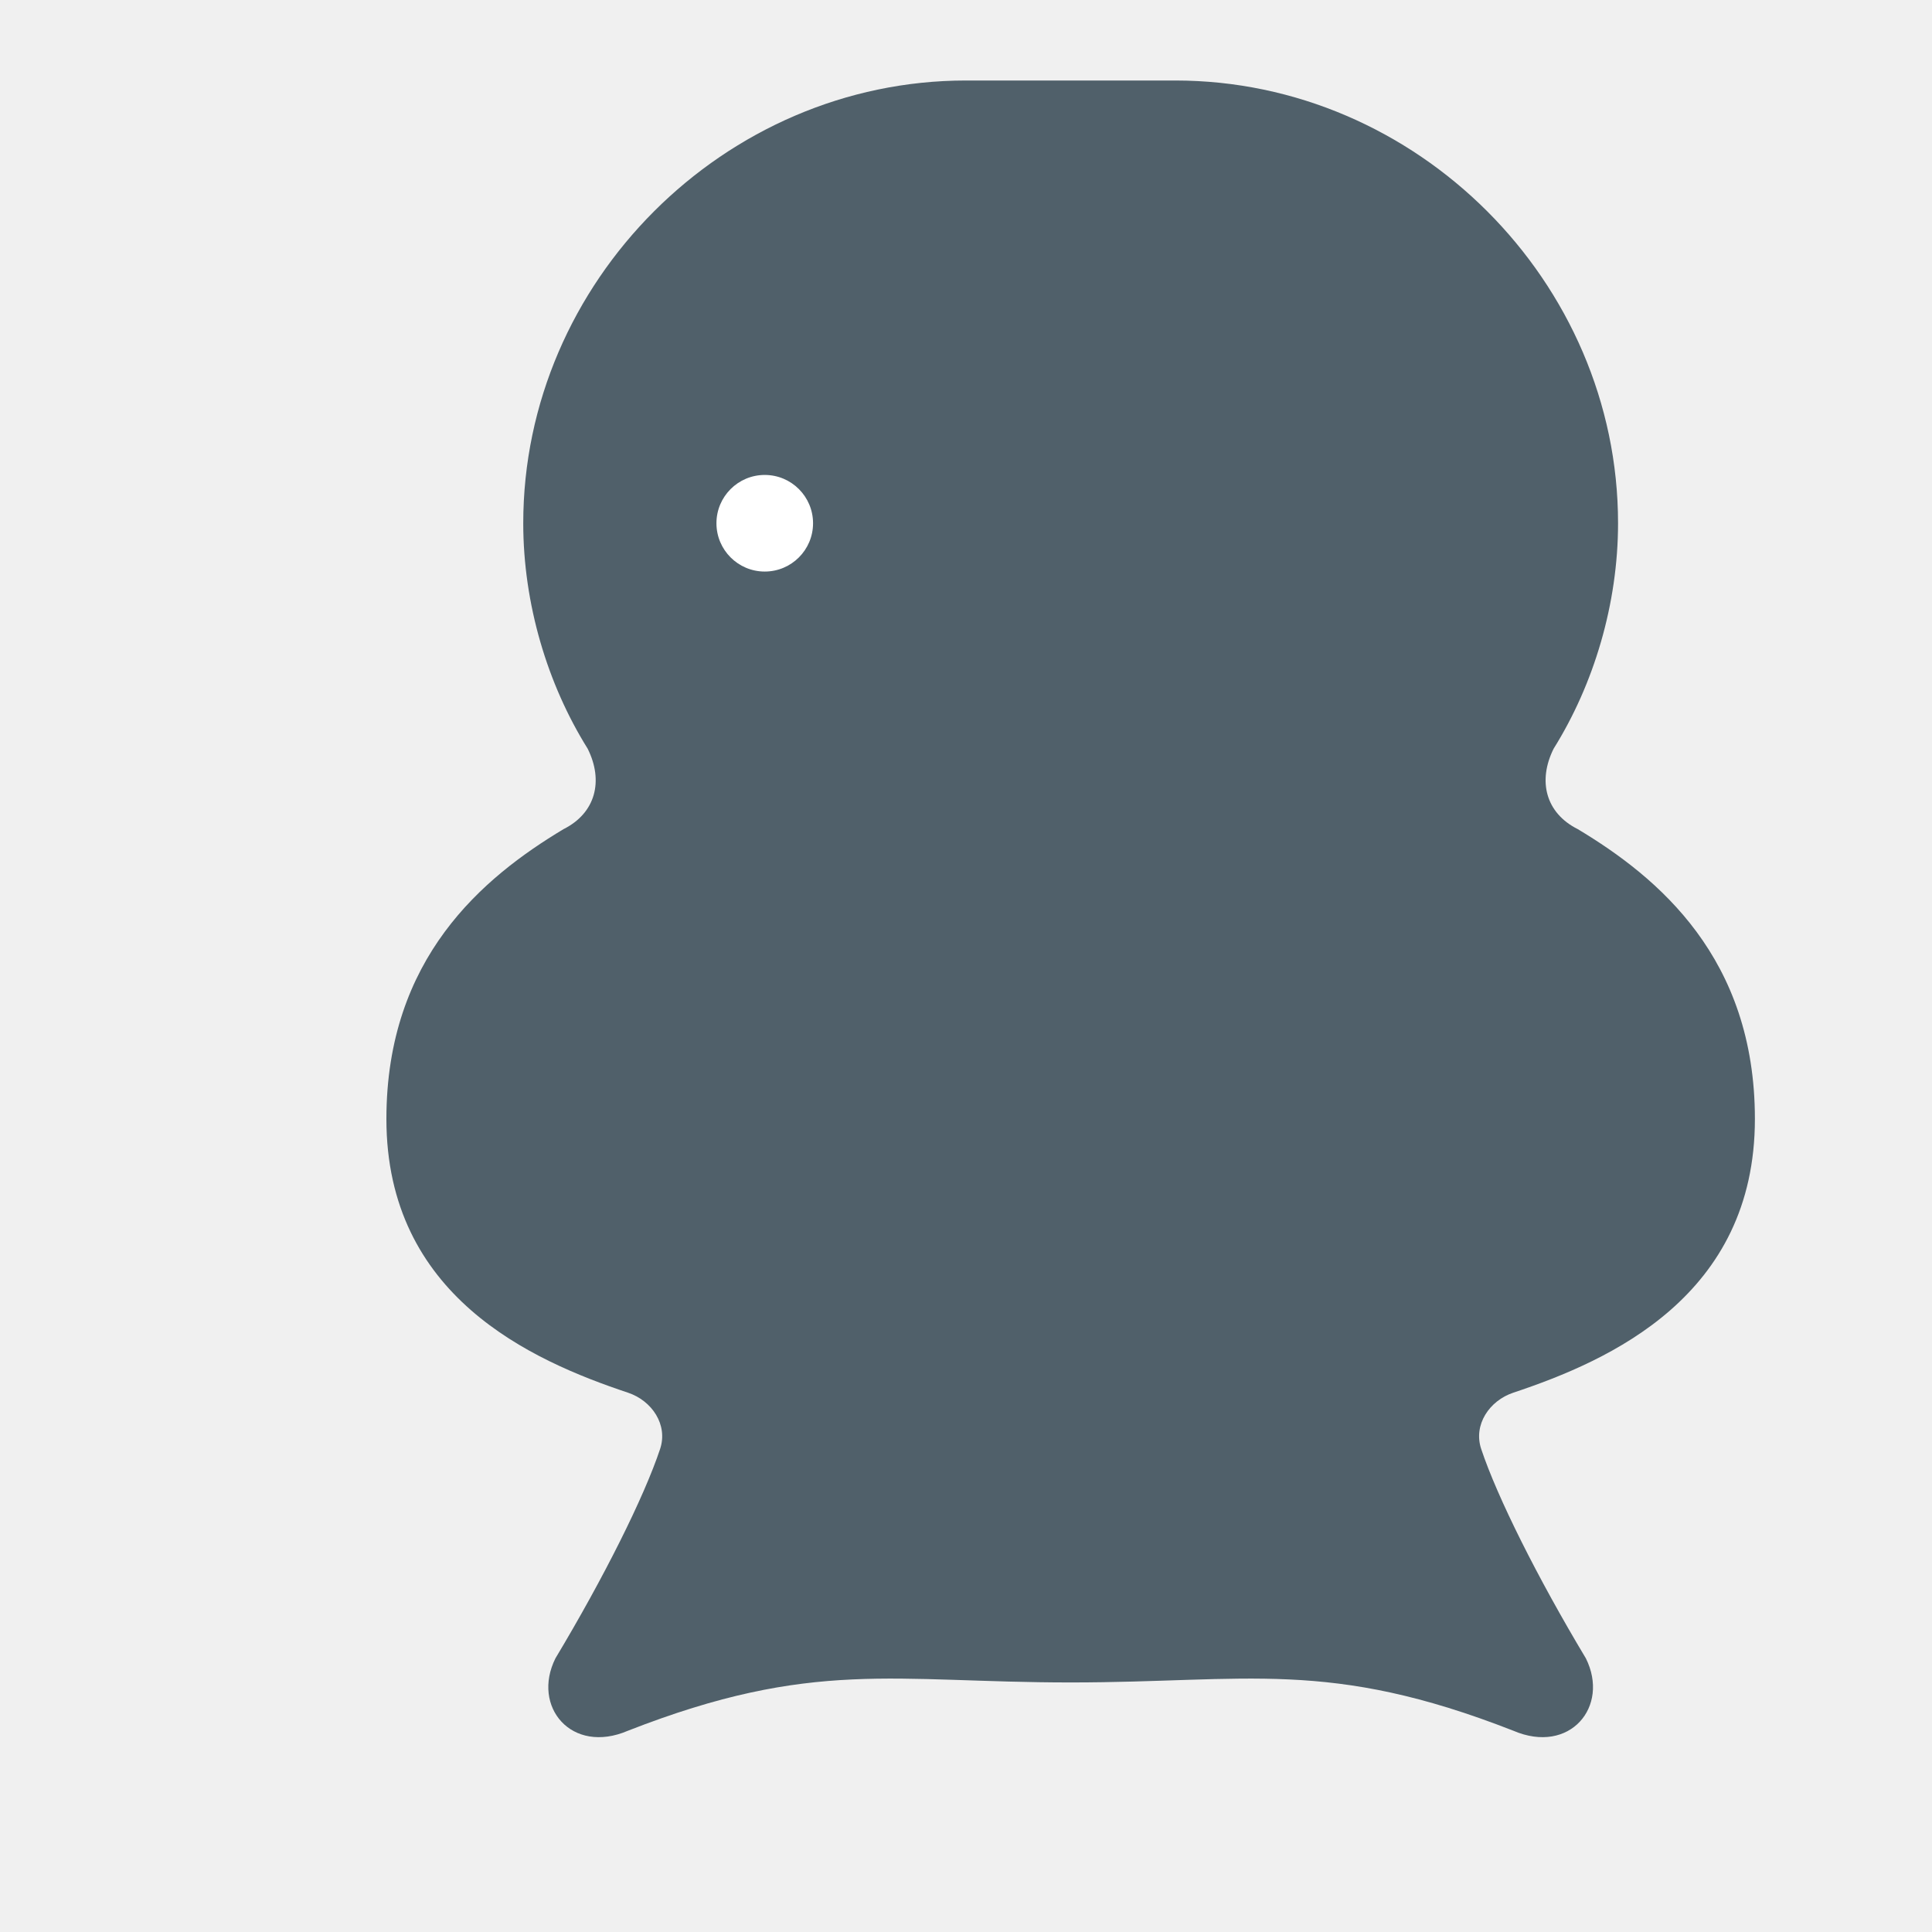
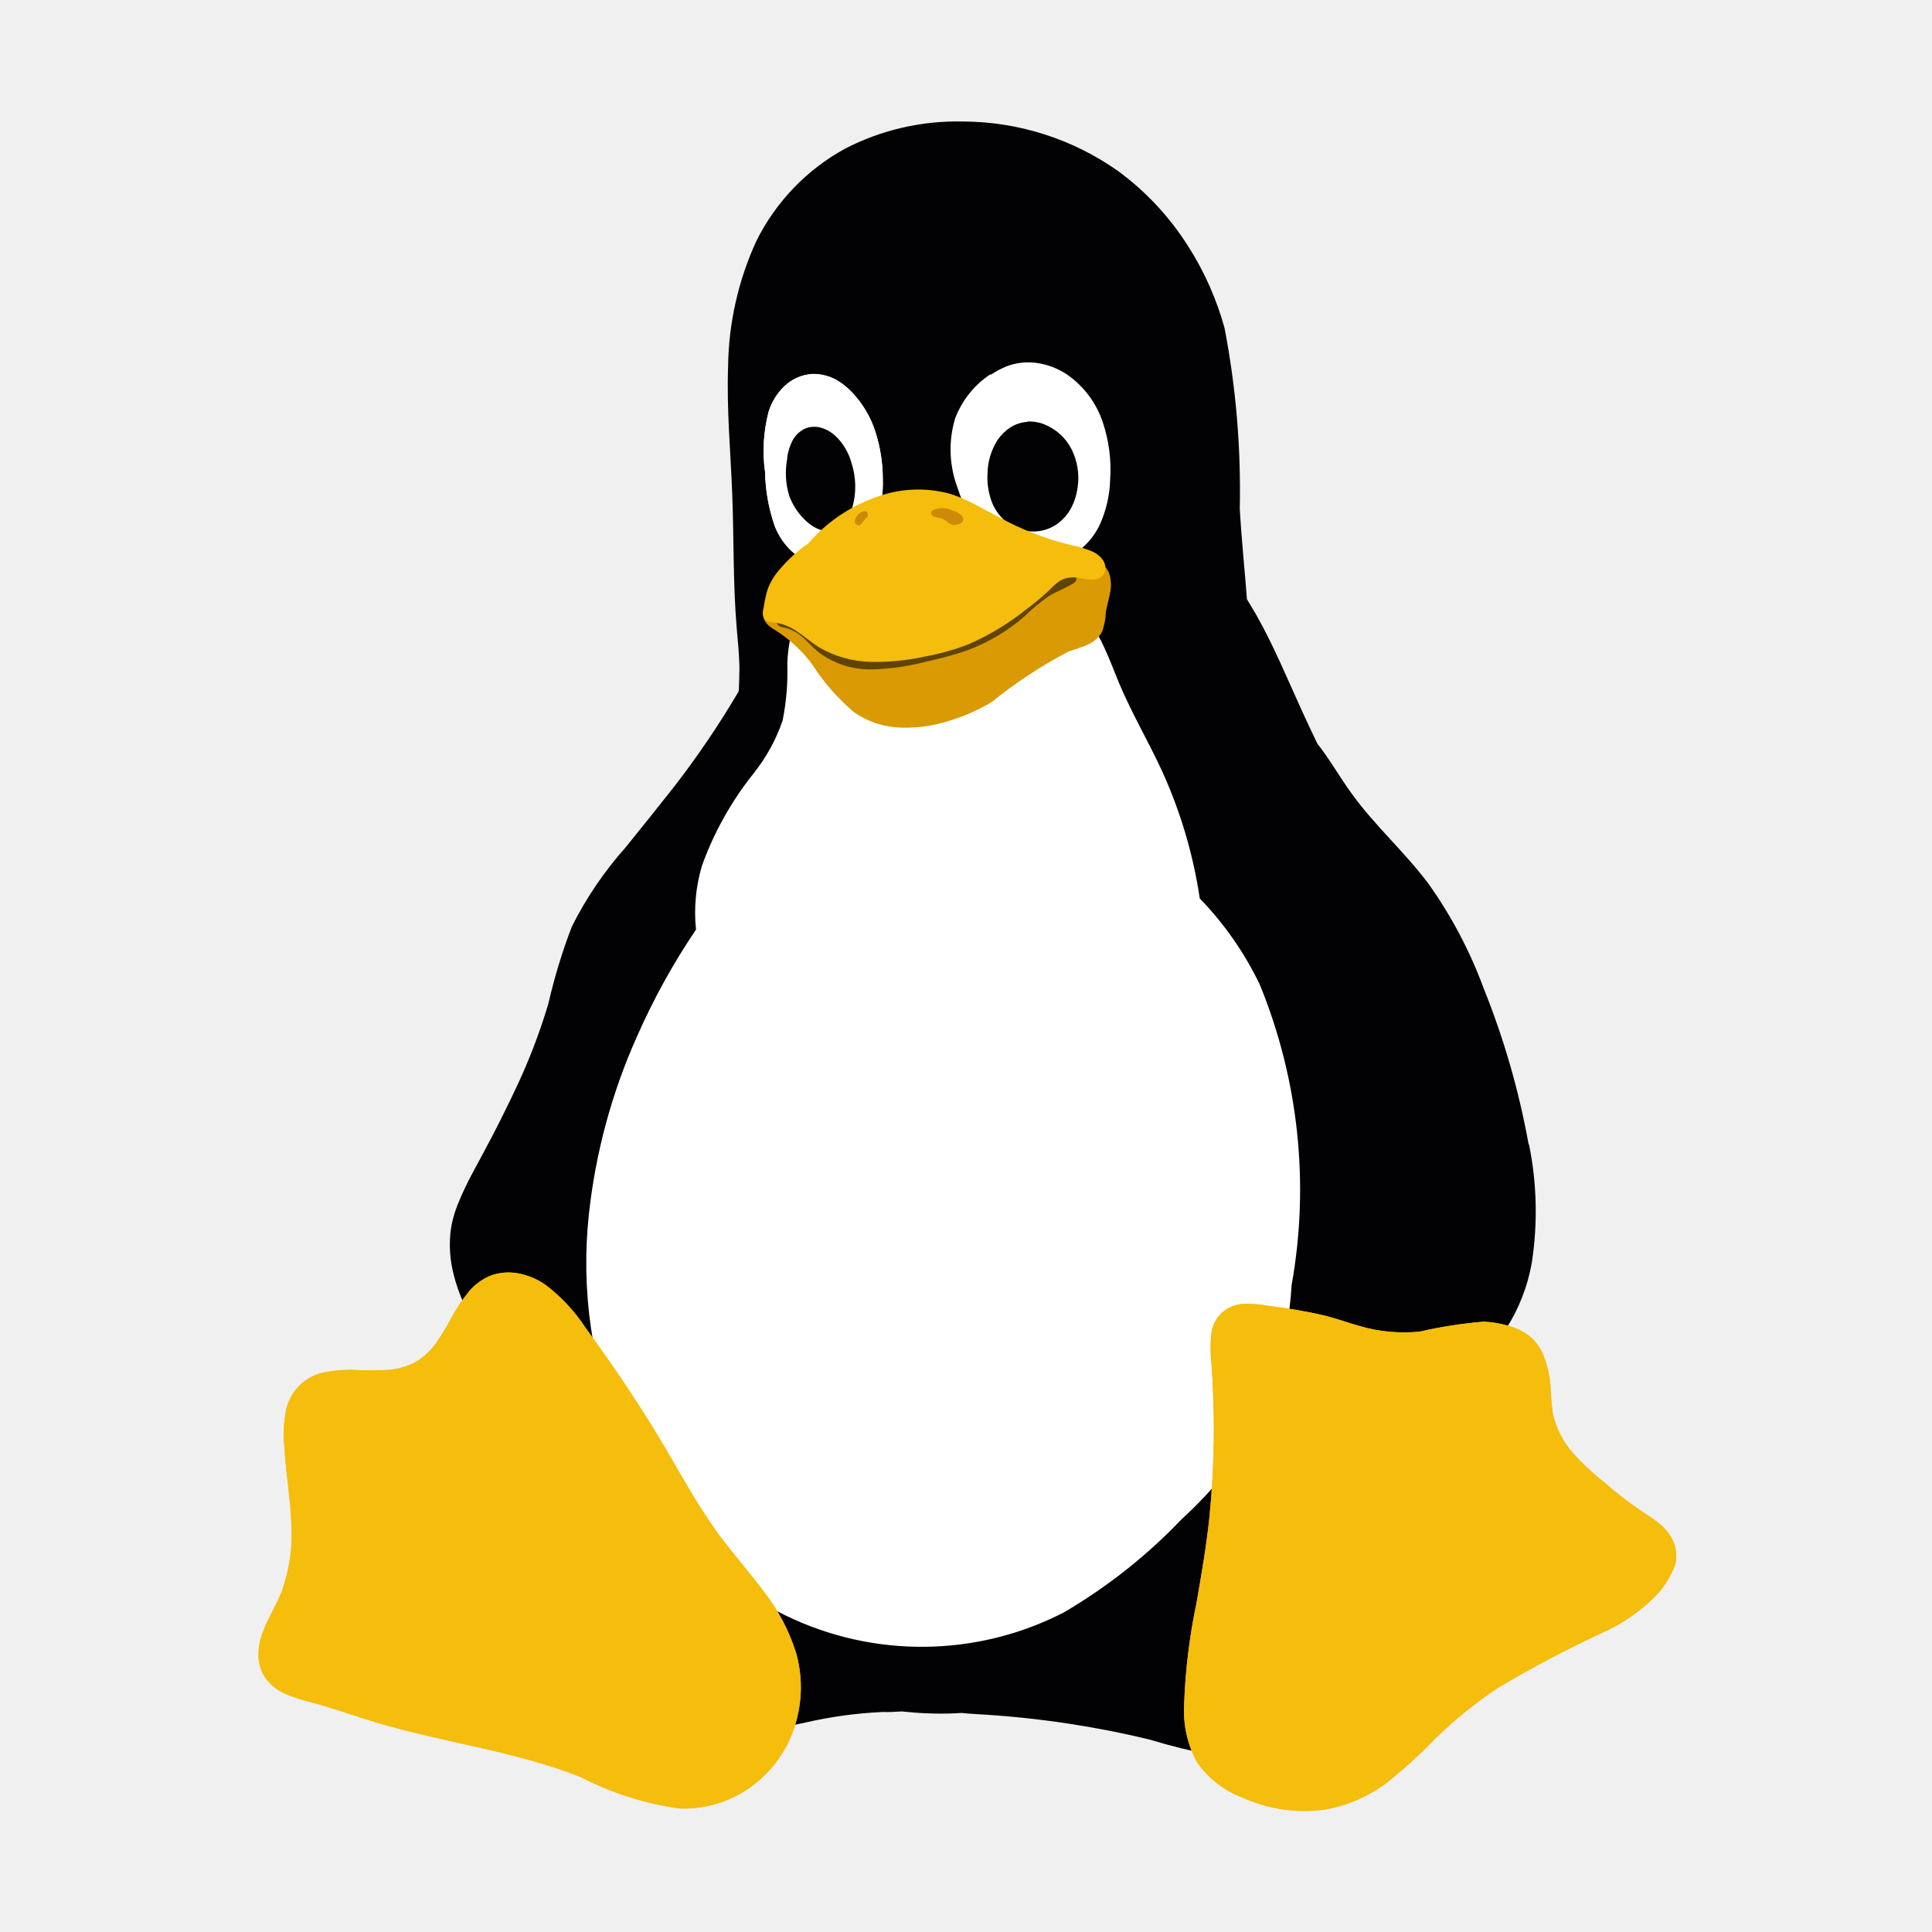
- <svg xmlns="http://www.w3.org/2000/svg" viewBox="0 0 240 240" width="24" height="24" aria-hidden="true">
-   <g fill="#50606A">
-     <path d="M120 10c-30 0-55 25-55 55 0 10 3 20 8 28 2 4 1 8-3 10-10 6-22 16-22 36 0 22 18 30 30 34 3 1 5 4 4 7-2 6-7 16-13 26-3 6 2 12 9 9 23-9 33-6 55-6s32-3 55 6c7 3 12-3 9-9-6-10-11-20-13-26-1-3 1-6 4-7 12-4 30-12 30-34 0-20-12-30-22-36-4-2-5-6-3-10 5-8 8-18 8-28 0-30-25-55-55-55z" />
-     <circle cx="95" cy="65" r="6" fill="#fff" />
-   </g>
+ <svg xmlns="http://www.w3.org/2000/svg" t="1764225145521" class="icon" viewBox="0 0 1024 1024" version="1.1" p-id="1607" width="200" height="200">
+   <path d="M525.2 198.3c-8.6 5.6-15.2 13.8-18.9 23.4-3.8 12.4-3.2 25.6 1.5 37.7 3.9 12.7 11.7 23.8 22.2 31.8 5.4 3.8 11.6 6.2 18.2 7 6.6 0.8 13.2-0.3 19.1-3.3 7-3.9 12.6-10 15.9-17.3 3.2-7.4 5-15.3 5.2-23.3 0.7-10.2-0.6-20.4-3.8-30.1-3.5-10.6-10.3-19.7-19.5-25.9-4.7-3-9.9-5-15.4-5.8-5.5-0.8-11.1-0.2-16.3 1.8-2.9 1.2-5.7 2.7-8.3 4.5" fill="#FFFFFF" p-id="1608" />
+   <path d="M810.2 606.5c-5.1-28.3-13.1-56-23.8-82.6-7.3-19.8-17.2-38.6-29.5-55.8-12.4-16.5-28.1-30.4-40.2-47.1-6.4-8.7-11.8-18.4-18.5-26.9-2.7-5.6-5.3-11.2-7.9-16.8-8-17.5-15.3-35.4-24.8-52-1.5-2.6-3.1-5.2-4.6-7.7-1.2-16-2.9-32-3.8-48 0.7-32.1-2-64.3-8.1-95.9-4.2-15.1-10.6-29.6-19-42.8-9.8-15.6-22.4-29.2-37.2-40.1-24.1-17.1-52.9-26.3-82.4-26.4-21.7-0.5-43.2 4.4-62.5 14.4-20.3 11.1-36.7 28.2-47 48.9-9.6 20.9-14.7 43.5-15 66.5-0.8 22.6 1.3 45 2.2 67.6 0.9 23.4 0.4 46.9 2.3 70.3 0.6 7.5 1.5 15 1.5 22.6 0 3.8-0.2 7.6-0.3 11.3l-0.3 0.8c-10.2 17.3-21.5 34-33.8 49.9-8.6 10.9-17.2 21.7-25.9 32.4-11.3 12.7-20.9 26.8-28.5 42-5.1 13.2-9.2 26.8-12.4 40.6l-0.3 1.1c-4.8 15.9-10.8 31.3-18 46.2-0.7 1.4-1.4 2.9-2 4.2-4.3 8.9-8.8 17.8-13.5 26.5l-5.4 10.1c-3.4 6.1-6.4 12.4-9 18.8-1.5 3.9-2.7 7.9-3.4 12-1.3 8.7-0.7 17.5 1.6 25.9 0.5 2.1 1.2 4.2 1.9 6.3 2.2 6.2 4.8 12.3 7.9 18.1 1.4 2.7 2.9 5.3 4.3 8l1.3 1.9c1.4 2.5 2.9 5 4.4 7.4l0.2 0.3c1.7 2.8 3.6 5.5 5.4 8.2l0.3 0.4c1.9 2.6 3.8 5.3 5.8 7.9 7.4 28.9 21 55.8 39.7 79-2.9 5.1-5.5 10.1-8.4 15.1-10.2 14.8-18.6 30.7-25.1 47.4-2.7 8.6-3.4 17.7-1.9 26.6 1.4 9 6 17.1 13 23 4.7 3.6 10.1 6.1 15.8 7.3 5.7 1.2 11.6 1.8 17.5 1.5 22.2-1.7 44.2-6.1 65.4-12.9 12.8-3.4 25.6-6.4 38.6-9 13.5-3.1 27.2-5 41-5.6 3.4 0.1 6.8-0.1 10.1-0.3 9.4 1 18.8 1.4 28.3 1l3.5-0.2c2.4 0.3 4.9 0.4 7.4 0.6 16.6 0.9 33.1 2.6 49.5 5.1 14.4 2.2 28.8 5 43 8.5 21.9 6.6 44.4 11 67.3 12.9 6 0.3 12-0.2 18-1.4 5.9-1.2 11.5-3.8 16.3-7.4 7-5.8 11.6-13.9 13.1-22.9 1.5-8.9 0.8-18-1.9-26.6-6.6-16.7-15.1-32.6-25.5-47.3-3.6-6.1-7-12.4-10.6-18.5 15.5-17.3 29.2-36.3 40.7-56.5 7 0.4 13.9-0.4 20.6-2.6 17.5-5.9 32.7-17.3 43.3-32.5 3.2-4.5 5.7-9.5 7.2-14.8 6.9-10.7 11.6-22.7 13.8-35.3 3.2-20.8 2.7-42.1-1.5-62.7h-0.2z m0 0" fill="#020204" p-id="1609" />
+   <path d="M425.6 323.2c-3.1 4-5.3 8.7-6.4 13.6-1.1 4.9-1.8 10-1.9 15 0.3 10.1-0.5 20.2-2.5 30.1-3.5 10.3-8.8 19.8-15.6 28.3-11.7 14.7-20.9 31.2-27.2 48.8-3.2 10.9-4.3 22.3-3.1 33.7-12.1 17.9-22.6 36.9-31.3 56.7-13.4 29.9-22 61.8-25.5 94.4-4.3 40.1 1.6 80.6 17 117.8 11.3 26.8 28.5 50.8 50.3 70.1 11.2 9.7 23.5 17.9 36.7 24.4 46.7 22.8 101.4 22.3 147.6-1.4 23.1-13.5 44.2-30.2 62.6-49.5 11.9-10.8 22.5-22.9 31.8-36.1 15.5-26.9 24.6-57.1 26.5-88.1 9.6-53.6 3.7-108.8-16.9-159.2-8.1-16.8-18.8-32.2-31.8-45.6a252.5 252.5 0 0 0-20.2-68c-7.2-15.5-15.9-30.3-22.6-46.2-2.7-6.5-5.1-13.1-8.1-19.4-2.9-6.4-6.9-12.3-11.8-17.3-5.3-4.9-11.6-8.6-18.5-10.7-6.9-2.2-14-3.4-21.2-3.6-14.4-0.7-28.9 1.1-43.1 0.6-11.5-0.5-22.8-2.5-34.3-1.8-5.7 0.3-11.4 1.4-16.7 3.5-5.4 2.1-10.1 5.5-13.8 10m4.6-125.1c-5.4 0.4-10.5 2.7-14.4 6.4-3.9 3.7-6.8 8.4-8.4 13.5-2.7 10.4-3.4 21.3-1.9 32 0.2 9.7 1.9 19.4 5.1 28.6 1.8 4.5 4.4 8.7 7.8 12.2 3.4 3.5 7.7 6.1 12.4 7.3 4.5 1.1 9.2 0.9 13.5-0.5 4.3-1.4 8.3-3.8 11.5-7 4.7-4.8 8.1-10.7 9.8-17.1 1.7-6.4 2.5-13.1 2.3-19.8 0-8.3-1.3-16.6-3.8-24.6s-6.8-15.3-12.6-21.4c-2.8-2.9-6-5.4-9.6-7.2-3.7-1.7-7.7-2.6-11.7-2.4m95 0c-8.6 5.6-15.2 13.8-18.9 23.4-3.8 12.4-3.2 25.6 1.5 37.7 3.9 12.7 11.7 23.8 22.2 31.8 5.4 3.8 11.6 6.2 18.2 7 6.6 0.8 13.2-0.3 19.1-3.3 7-3.9 12.6-10 15.9-17.3 3.2-7.4 5-15.3 5.2-23.3 0.7-10.2-0.6-20.4-3.8-30.1-3.5-10.6-10.3-19.7-19.5-25.9-4.7-3-9.9-5-15.4-5.8-5.5-0.8-11.1-0.2-16.3 1.8-2.9 1.2-5.7 2.7-8.3 4.5" fill="#FFFFFF" p-id="1610" />
+   <path d="M544.5 223.6c-3.2 0.2-6.2 1.2-8.9 2.9s-5 4-6.8 6.6c-3.4 5.3-5.3 11.5-5.4 17.9-0.3 4.7 0.4 9.5 1.9 14s4.3 8.5 7.9 11.5c3.8 3.1 8.4 4.9 13.3 5.2 4.9 0.2 9.7-1.1 13.7-3.9 3.2-2.3 5.8-5.2 7.6-8.7 1.8-3.4 2.9-7.2 3.4-11 1-6.8-0.2-13.8-3.2-19.9-3.1-6.2-8.4-10.9-14.8-13.4-2.8-1.1-5.7-1.5-8.7-1.4" fill="#020204" p-id="1611" />
+   <path d="M430.2 198.3c-5.4 0.4-10.5 2.7-14.4 6.4-3.9 3.7-6.8 8.4-8.4 13.5-2.7 10.4-3.4 21.3-1.9 32 0.2 9.7 1.9 19.4 5.1 28.6 1.8 4.6 4.4 8.7 7.8 12.2 3.4 3.5 7.7 6.1 12.4 7.3 4.5 1.1 9.2 0.9 13.5-0.5 4.3-1.4 8.3-3.8 11.5-7 4.7-4.8 8.1-10.7 9.8-17.1 1.7-6.4 2.5-13.1 2.3-19.8 0-8.3-1.3-16.6-3.8-24.6s-6.8-15.3-12.6-21.4c-2.8-2.9-6-5.4-9.6-7.2-3.7-1.7-7.7-2.6-11.7-2.4" fill="#FFFFFF" p-id="1612" />
+   <path d="M417.3 242.8c-1.3 6.7-1 13.7 1.1 20.2 1.6 4.3 4 8.2 7.2 11.5 2 2.2 4.3 4.1 7 5.4 2.7 1.4 5.7 1.8 8.7 1.1 2.7-0.7 5-2.3 6.7-4.5 1.7-2.2 2.9-4.7 3.7-7.3 2.3-7.8 2.1-16.1-0.4-23.9-1.6-5.7-4.7-10.9-9.1-14.8-2.1-1.8-4.7-3.2-7.4-3.9-2.8-0.7-5.7-0.5-8.4 0.7-2.8 1.4-5.1 3.7-6.5 6.5-1.4 2.8-2.3 5.8-2.7 8.9" fill="#020204" p-id="1613" />
+   <path d="M404.6 326.9c0.2 0.9 0.5 1.8 1 2.5 0.9 1.4 2 2.5 3.4 3.4 1.3 0.9 2.6 1.7 3.9 2.5 6.9 4.7 13 10.5 17.9 17.3 6 9.4 13.5 17.8 22 25 6.5 4.5 14.1 7.2 22 7.9 9.2 0.7 18.5-0.4 27.4-3.2 8.2-2.4 16.1-5.8 23.5-10.3 12.7-10.2 26.3-19.2 40.7-26.7 3.4-1.2 6.8-2.1 10-3.6 3.3-1.4 6.1-3.8 7.8-7 1.1-3.2 1.8-6.6 1.9-10 0.5-3.6 1.7-7.1 2.3-10.7 0.8-3.6 0.5-7.3-0.8-10.8-1.4-2.7-3.6-4.9-6.3-6.3-2.7-1.3-5.7-2.1-8.7-2.2-6.1 0.2-12.1 0.8-18 1.8-8 0.7-16-0.3-24 0-9.9 0.3-19.8 2.5-29.8 2.9-11.4 0.6-22.7-1.2-34.1-1.7-4.9-0.3-9.9-0.1-14.8 0.7-4.9 0.7-9.6 2.5-13.7 5.3-3.8 3-7.3 6.2-10.7 9.6-1.8 1.6-3.8 3-5.9 4.1-2.2 1.1-4.5 1.7-7 1.6-1.2-0.2-2.5-0.2-3.7 0-0.7 0.3-1.4 0.7-1.9 1.2l-1.5 1.8c-1 1.5-1.9 3.1-2.6 4.7" fill="#D99A03" p-id="1614" />
+   <path d="M429.7 301.7c-4 2.4-7.9 5-11.8 7.7-2.1 1.3-3.8 3-5.1 5.1-0.7 1.6-1 3.3-0.9 5 0.1 1.7 0.1 3.4 0 5.1-0.1 1.1-0.5 2.3-0.5 3.5 0 0.6 0 1.2 0.2 1.7 0.2 0.6 0.4 1.1 0.8 1.5 0.5 0.5 1.2 0.9 2 1.1 0.7 0.2 1.5 0.3 2.3 0.5 3.5 1 6.7 2.9 9.3 5.4 2.7 2.4 5.1 5.2 8 7.5 8 6 17.7 9.1 27.6 9 9.9-0.2 19.7-1.6 29.2-4.1 7.5-1.6 14.9-3.6 22.1-6.1 11.2-4.2 21.5-10.3 30.4-18.2 3.9-3.8 8-7.2 12.4-10.3 4-2.5 8.7-4.2 12.7-6.6 0.4-0.2 0.7-0.5 1.1-0.7 0.3-0.3 0.6-0.6 0.8-1 0.3-0.7 0.3-1.5 0-2.2-0.2-0.7-0.5-1.3-0.9-1.8-0.5-0.6-1.1-1.2-1.7-1.7-4.6-3.4-10.1-5.3-15.8-5.5-5.8-0.4-11.3 0-16.9-1.1-5.2-1.1-10.3-2.6-15.3-4.4-5.3-1.7-10.7-3-16.3-3.9-13-2.1-26.2-1.8-39.1 1-12.1 2.7-23.8 7.3-34.6 13.5" fill="#604405" p-id="1615" />
+   <path d="M428.4 288.1c-5.8 3.9-11 8.7-15.5 14.1-2.6 3-4.7 6.5-6.1 10.3-0.9 3-1.5 6.1-2 9.2-0.3 1.1-0.5 2.3-0.5 3.5 0 0.6 0.1 1.2 0.3 1.7 0.2 0.6 0.5 1.1 0.9 1.5 0.7 0.7 1.6 1.1 2.6 1.3 0.9 0.2 1.9 0.2 2.9 0.3 4.4 0.7 8.5 2.5 12.1 5.1 3.6 2.5 7 5.4 10.7 7.8 8.4 5 18 7.7 27.8 7.9 9.8 0.2 19.5-0.8 29-2.9 7.6-1.4 15.1-3.5 22.4-6.3 10.9-4.7 21.1-10.8 30.4-18.2 4.3-3.2 8.5-6.6 12.4-10.3 1.3-1.3 2.6-2.6 4-3.8 1.4-1.2 3-2.1 4.7-2.7 2.7-0.7 5.5-0.8 8.3-0.1 2 0.5 4.1 0.7 6.2 0.7 1.1 0 2.1-0.2 3.1-0.5 1-0.4 1.9-1 2.5-1.8 0.9-1.1 1.3-2.4 1.3-3.8s-0.4-2.7-1.1-3.9c-1.5-2.3-3.8-4.1-6.3-5.1-3.5-1.4-7.1-2.5-10.8-3.2-11.3-2.7-22.3-6.7-32.7-11.9-5.2-2.6-10.1-5.4-15.3-8.1-5.2-2.9-10.6-5.4-16.2-7.2-12.9-3.5-26.6-2.9-39.1 1.8-14 4.9-26.5 13.4-36.1 24.7" fill="#F5BD0C" p-id="1616" />
+   <path d="M493.5 272.2c0.7 2.3 4.3 1.9 6.4 2.9 2.1 1 3.3 2.9 5.3 3.1 2.1 0.2 5-0.7 5.3-2.6 0.4-2.6-3.4-4.2-5.8-5.1-3.2-1.5-6.8-1.6-10-0.2-0.7 0.3-1.4 1.2-1.2 1.9z m-34.4-1.2c-2.7-0.9-7.1 3.8-5.8 6.3 0.4 0.7 1.6 1.5 2.4 1.1 0.8-0.4 2.3-3.1 3.6-4 1-0.8 0.8-3.1-0.2-3.4z m0 0" fill="#CD8907" p-id="1617" />
+   <path d="M887.7 829.8c-2 5.2-4.9 10-8.5 14.3-8.4 9-18.6 16.2-29.8 21.2-19 8.8-37.5 18.6-55.5 29.3-11.7 7.8-22.6 16.6-32.7 26.4-8.3 8.7-17.2 16.7-26.6 24.2-9.8 7.2-21.1 12.1-33.1 14-14.7 1.9-29.6-0.4-43.1-6.5-9.7-3.7-18.1-10.2-24-18.8-5-9.2-7.3-19.5-6.8-29.9 0.6-18.3 2.8-36.5 6.6-54.5 2.6-15 5.2-30 6.8-45.1 2.8-27.6 3.1-55.3 1-82.9-0.5-4.6-0.5-9.3 0-13.9 0.6-9.4 8.5-16.6 18-16.5 4.3-0.1 8.6 0.3 12.8 1.1 10 1.2 20 2.9 29.8 5.2 6.1 1.6 12.2 3.8 18.3 5.5 10.2 3 21 3.9 31.6 2.9 11.1-2.6 22.4-4.3 33.8-5.3 4.7 0.2 9.4 1 13.8 2.4 4.6 1.3 8.9 3.6 12.4 6.9 2.5 2.7 4.5 5.8 5.8 9.2 1.9 5.1 3.1 10.4 3.5 15.8 0.2 4.8 0.6 9.6 1.2 14.4 1.7 7.7 5.4 14.9 10.6 20.9 5.3 5.8 11 11.2 17.2 16 5.9 5.2 12.1 10 18.6 14.4 3.1 2.1 6.2 4 9.1 6.3 3 2.2 5.5 5 7.4 8.2 2.4 4.4 3.2 9.5 2 14.4" fill="#F5BD0C" p-id="1618" />
+   <path d="M887.7 829.8c-2 5.2-4.9 10-8.5 14.3-8.4 9-18.6 16.2-29.8 21.2-19 8.8-37.5 18.6-55.5 29.3-11.7 7.8-22.6 16.6-32.7 26.4-8.3 8.7-17.2 16.7-26.6 24.2-9.8 7.2-21.1 12.1-33.1 14-14.7 1.9-29.6-0.4-43.1-6.5-9.7-3.7-18.1-10.2-24-18.8-5-9.2-7.3-19.5-6.8-29.9 0.6-18.3 2.8-36.5 6.6-54.5 2.6-15 5.2-30 6.8-45.1 2.8-27.6 3.1-55.3 1-82.9-0.5-4.6-0.5-9.3 0-13.9 0.6-9.4 8.5-16.6 18-16.5 4.3-0.1 8.6 0.3 12.8 1.1 10 1.2 20 2.9 29.8 5.2 6.1 1.6 12.2 3.8 18.3 5.5 10.2 3 21 3.9 31.6 2.9 11.1-2.6 22.4-4.3 33.8-5.3 4.7 0.2 9.4 1 13.8 2.4 4.6 1.3 8.9 3.6 12.4 6.9 2.5 2.7 4.5 5.8 5.8 9.2 1.9 5.1 3.1 10.4 3.5 15.8 0.2 4.8 0.6 9.6 1.2 14.4 1.7 7.7 5.4 14.9 10.6 20.9 5.3 5.8 11 11.2 17.2 16 5.9 5.2 12.1 10 18.6 14.4 3.1 2.1 6.2 4 9.1 6.3 3 2.2 5.5 5 7.4 8.2 2.4 4.4 3.2 9.5 2 14.4M259.4 676.3c4.9-1.9 10.2-2.4 15.4-1.4 5.2 1 10.1 3.1 14.4 6.1 8.3 6.3 15.5 14.1 21.2 22.8 14.1 19.4 27.6 39.2 39.9 59.8 10 16.7 19.1 33.9 30.6 49.6 7.5 10.2 16 19.7 23.6 29.9 7.9 10 13.9 21.4 17.6 33.5 4.4 16.1 2.6 33.2-4.9 48.1-5.4 10.4-13.5 19.1-23.4 25.1-10 6-21.5 9-33.2 8.7-18.4-2.5-36.2-8.1-52.6-16.6-34.9-13.9-72.8-18.3-108.8-29.1-11.1-3.3-21.9-7.3-33.1-10.3-5-1.2-9.9-2.7-14.7-4.7-4.7-2-8.8-5.4-11.5-9.7-2-3.5-3-7.5-2.9-11.5 0.1-4 0.9-7.9 2.3-11.5 2.7-7.5 7.1-14.2 10-21.6 4.4-12.2 6.1-25.3 5-38.2-0.6-12.9-2.9-25.8-3.6-38.7-0.6-5.8-0.4-11.6 0.6-17.3 1.5-11.4 10.4-20.5 21.9-22.2 5.3-0.9 10.6-1.3 15.9-1 5.3 0.3 10.7 0.3 16 0 5.3-0.3 10.6-1.8 15.3-4.3 4.3-2.6 8.1-6.2 11-10.4 2.9-4.2 5.5-8.5 7.9-13 2.4-4.5 5.1-8.7 8.3-12.7 3-4.1 7.1-7.2 11.8-9.4" fill="#F5BD0C" p-id="1619" />
+   <path d="M259.4 676.4c4.9-1.9 10.2-2.4 15.4-1.4 5.2 1 10.1 3.1 14.4 6.1 8.3 6.3 15.5 14.1 21.2 22.8 14.1 19.4 27.6 39.2 39.9 59.8 10 16.7 19.1 33.9 30.6 49.6 7.5 10.2 16 19.7 23.6 29.9 7.9 10 13.9 21.4 17.6 33.5 4.4 16.1 2.6 33.2-4.9 48.1-5.4 10.4-13.5 19.1-23.4 25.1-10 6-21.5 9-33.2 8.7-18.4-2.5-36.2-8.1-52.6-16.6-34.9-13.9-72.8-18.3-108.8-29.1-11.1-3.3-21.9-7.3-33.1-10.3-5-1.2-9.9-2.7-14.7-4.7-4.7-2-8.8-5.4-11.5-9.7-2-3.5-3-7.5-2.9-11.5 0.1-4 0.9-7.9 2.3-11.5 2.7-7.5 7.1-14.2 10-21.6 4.4-12.2 6.1-25.3 5-38.2-0.6-12.9-2.9-25.7-3.6-38.7-0.6-5.8-0.4-11.6 0.6-17.3 1.5-11.4 10.4-20.5 21.9-22.2 5.3-0.9 10.6-1.3 15.9-1 5.3 0.3 10.7 0.3 16 0 5.3-0.3 10.6-1.8 15.3-4.3 4.3-2.6 8.1-6.2 11-10.4 2.9-4.2 5.5-8.5 7.9-13 2.4-4.5 5.1-8.7 8.3-12.7 3-4.1 7.1-7.3 11.8-9.4" fill="#F5BD0C" p-id="1620" />
+   <path d="M267.1 684.8c4.4-1.7 9.3-2 13.9-0.9s8.9 3.2 12.6 6.2c7.1 6.2 13.1 13.6 17.6 21.9 12 19.4 23.7 39 34.6 59 7.9 15.3 16.8 30.1 26.6 44.2 6.8 9.2 14.6 17.6 21.6 26.6 7.3 8.9 12.8 19 16.2 29.9 4 14.3 2.3 29.6-4.5 42.9-5 9.4-12.5 17.3-21.7 22.6-9.2 5.4-19.8 8-30.4 7.5-16.7-2.6-32.9-7.6-48.2-14.9-30.4-11.1-63.5-12.5-94.7-21.2-11.2-3-22.1-7.1-33.4-9.9-5-1.1-10-2.5-14.8-4.3-4.8-1.8-9-5.2-11.8-9.5-1.8-3.4-2.7-7.2-2.5-11 0.2-3.8 1-7.6 2.4-11.2 2.7-7.1 7-13.6 9.7-20.7 3.8-11 5.1-22.6 3.9-34.2-0.8-11.5-2.9-22.9-3.5-34.5-0.4-5.1-0.2-10.3 0.7-15.4 0.9-5.1 3.3-9.8 6.9-13.6 4.2-3.8 9.4-6.3 15-7 5.6-0.7 11.2-0.7 16.7 0 5.6 0.7 11.2 0.9 16.8 0.8 11 0 21-6.4 25.7-16.4 2.3-4.5 4.3-9.2 5.9-13.9 1.7-4.8 4-9.3 6.7-13.6 2.8-4.3 6.8-7.7 11.5-9.7" fill="#F5BD0C" p-id="1621" />
</svg>
